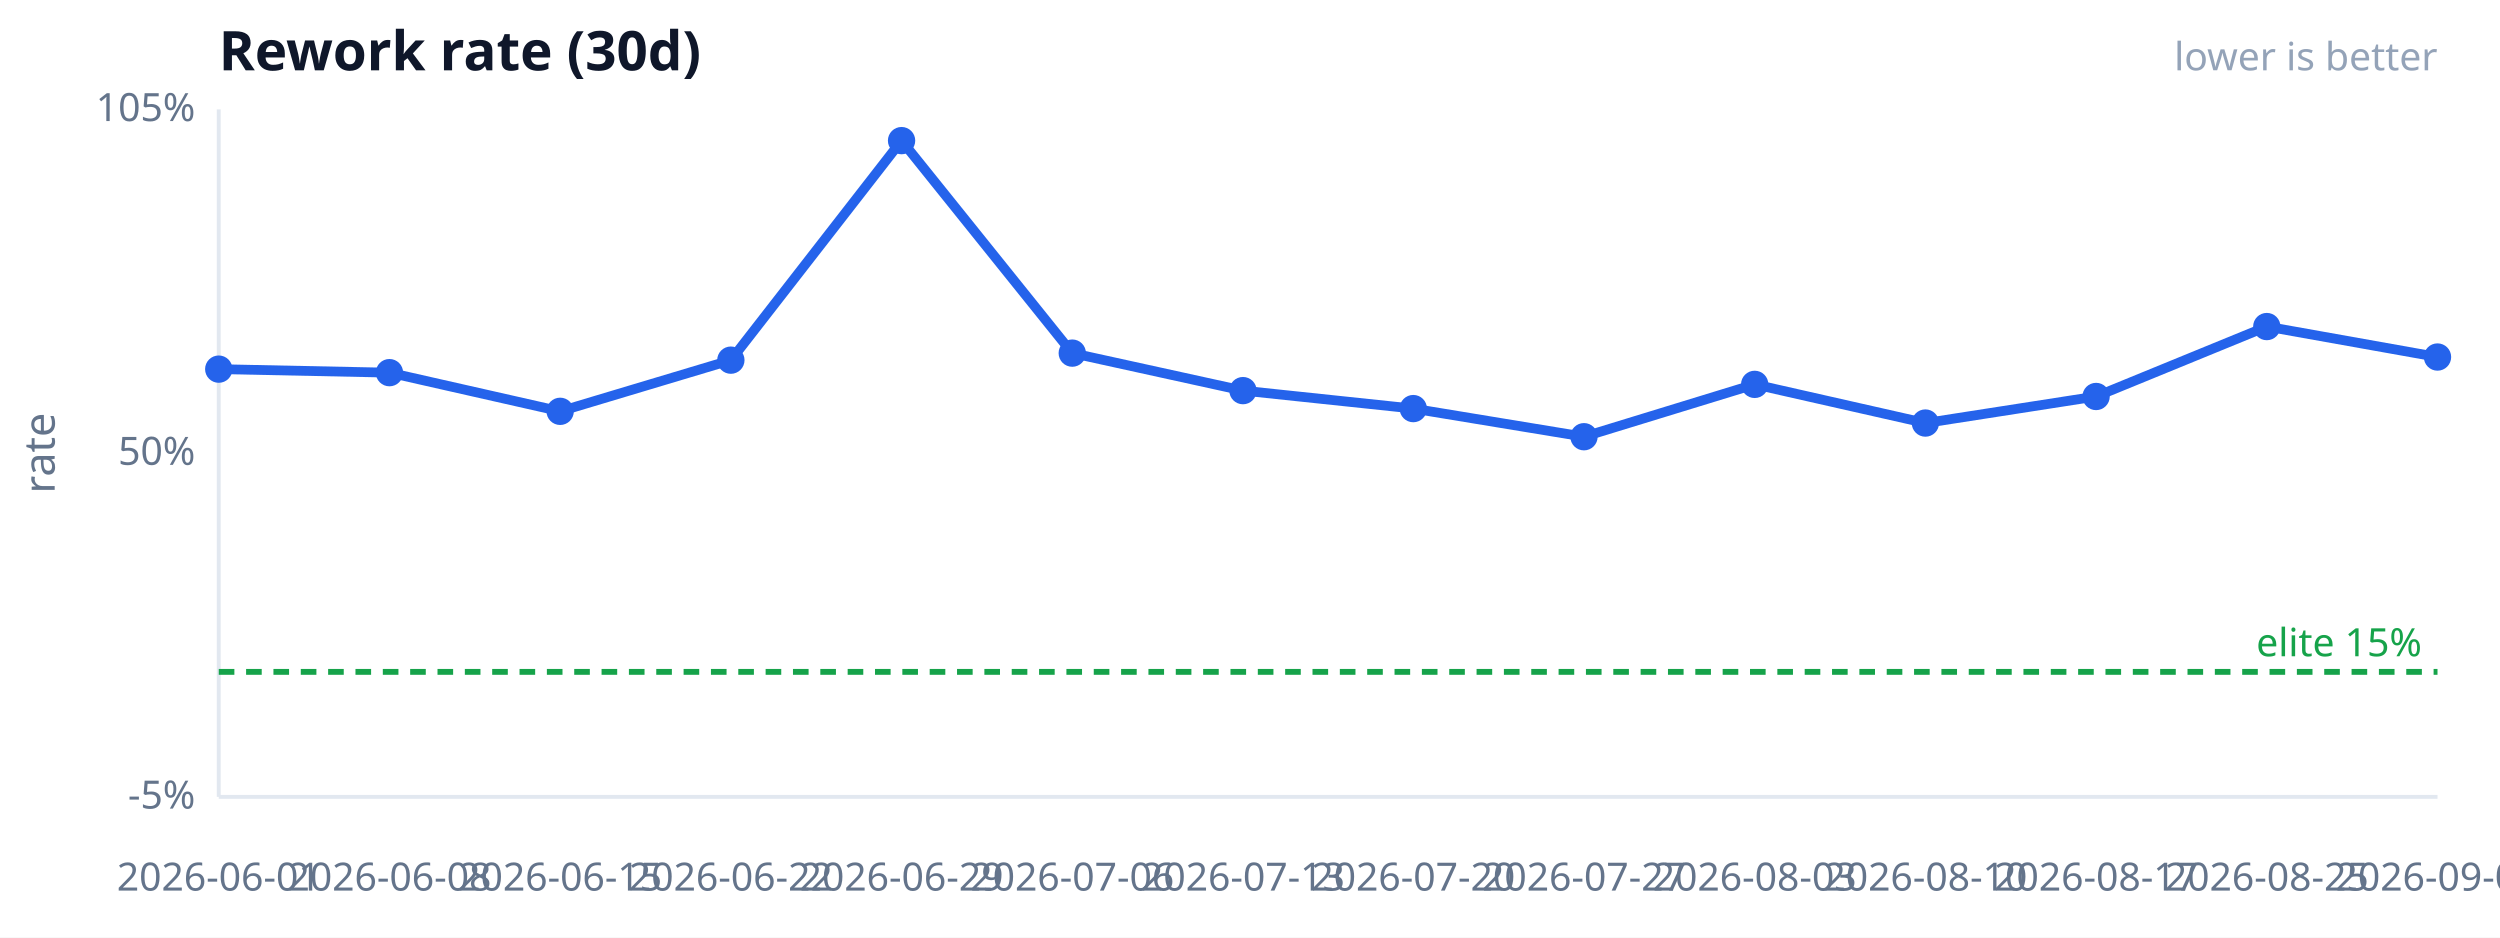
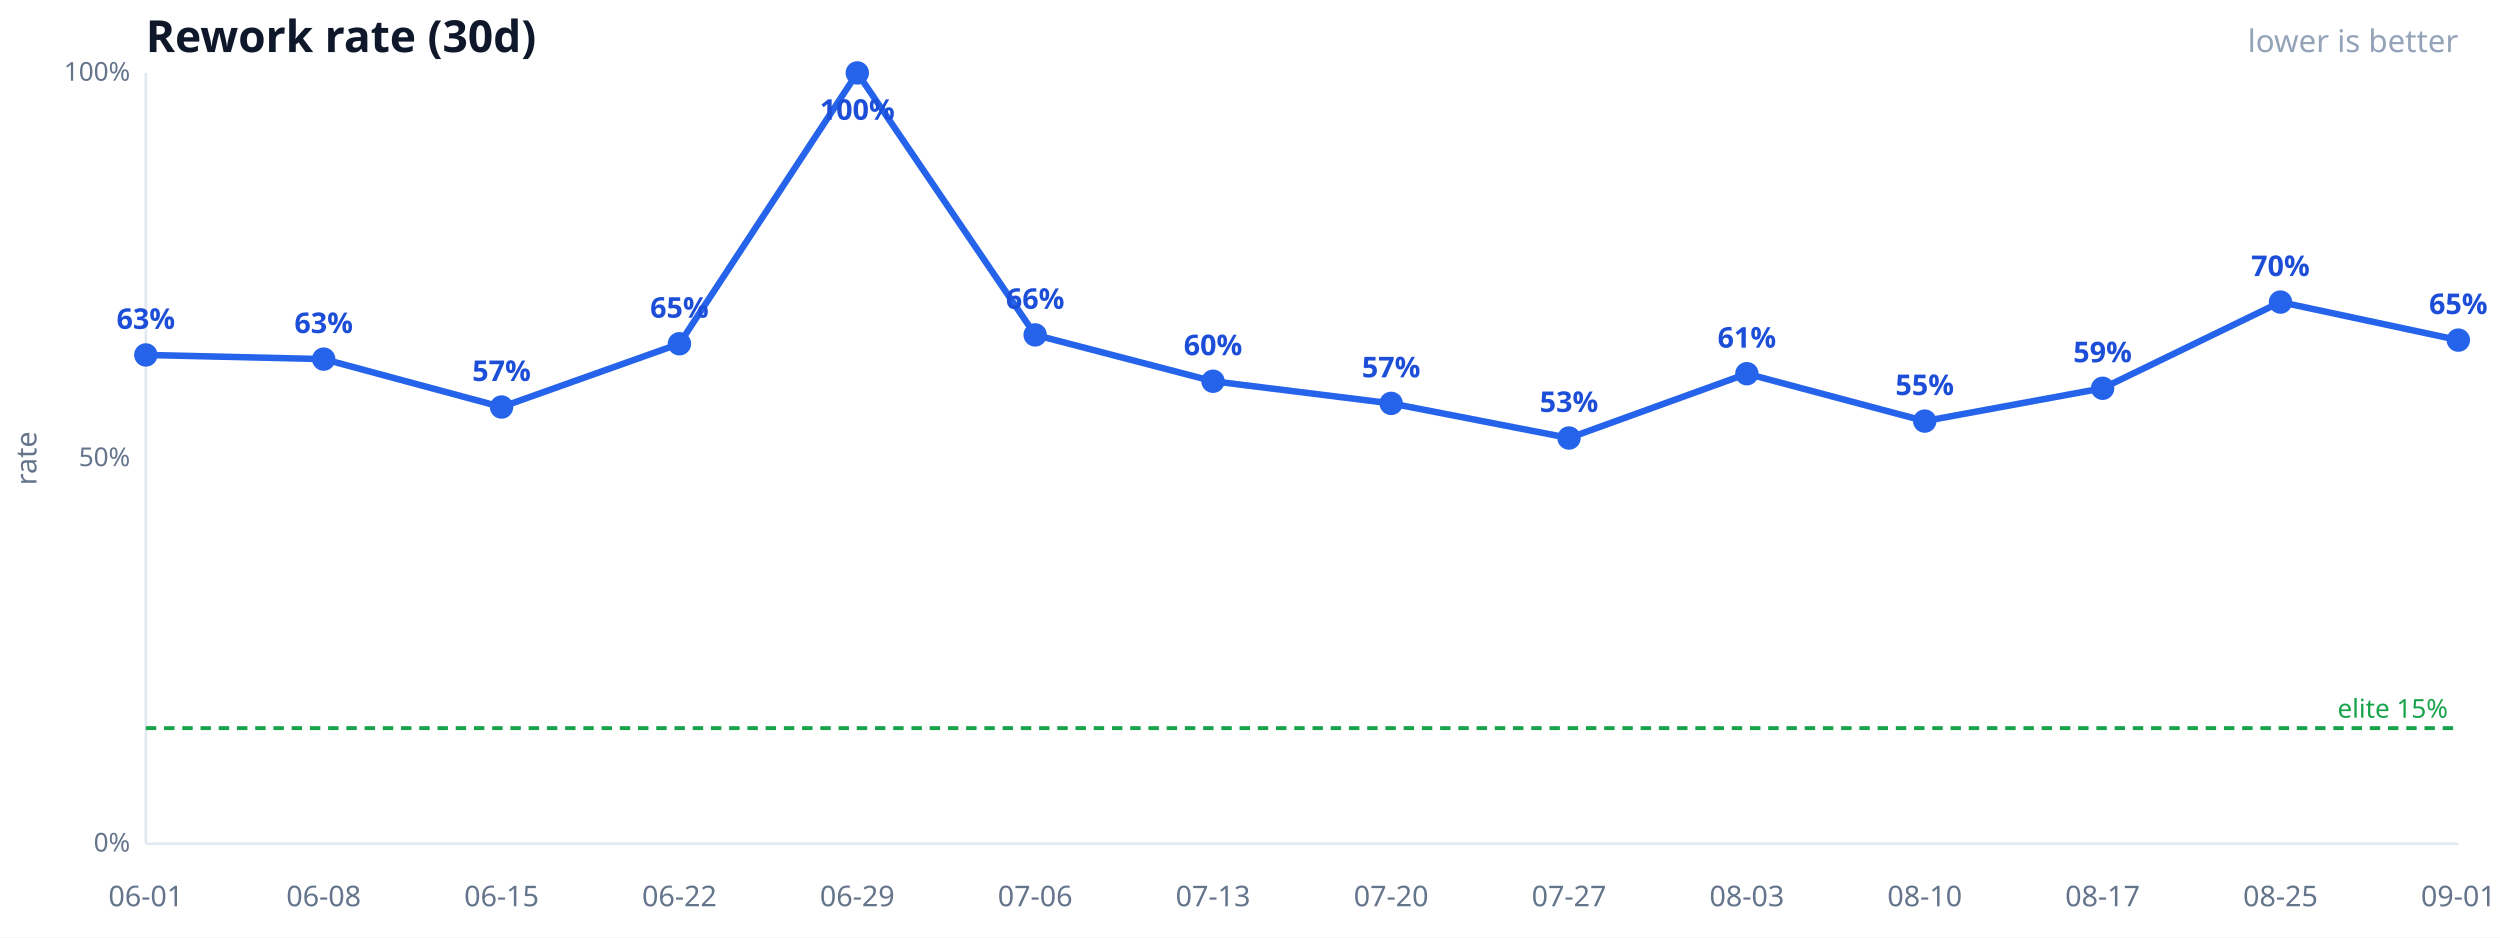
- <svg xmlns="http://www.w3.org/2000/svg" width="640" height="240" viewBox="0 0 640 240">
+ <svg xmlns="http://www.w3.org/2000/svg" width="960" height="360" viewBox="0 0 960 360">
  <rect width="100%" height="100%" fill="#ffffff" />
-   <text x="56" y="18" font-family="system-ui,sans-serif" font-size="14" font-weight="600" fill="#0f172a">Rework rate (30d)</text>
-   <text x="624" y="18" text-anchor="end" font-family="system-ui,sans-serif" font-size="10" fill="#94a3b8">lower is better</text>
-   <line x1="56" y1="28" x2="56" y2="204" stroke="#e2e8f0" />
-   <line x1="56" y1="204" x2="624" y2="204" stroke="#e2e8f0" />
-   <text x="50" y="207.0" text-anchor="end" font-family="system-ui,sans-serif" font-size="10" fill="#64748b">-5%</text>
-   <text x="50" y="119.0" text-anchor="end" font-family="system-ui,sans-serif" font-size="10" fill="#64748b">50%</text>
-   <text x="50" y="31.0" text-anchor="end" font-family="system-ui,sans-serif" font-size="10" fill="#64748b">105%</text>
-   <text x="14" y="116.0" transform="rotate(-90 14 116.0)" text-anchor="middle" font-family="system-ui,sans-serif" font-size="11" fill="#64748b">rate</text>
-   <line x1="56" y1="172.0" x2="624" y2="172.0" stroke="#16a34a" stroke-dasharray="4 3" stroke-width="1.5" />
-   <text x="620" y="168.0" text-anchor="end" font-family="system-ui,sans-serif" font-size="10" fill="#16a34a">elite 15%</text>
-   <polyline fill="none" stroke="#2563eb" stroke-width="2.5" points="56.0,94.5 99.7,95.4 143.4,105.3 187.1,92.2 230.8,36.0 274.5,90.4 318.2,100.0 361.8,104.6 405.5,111.8 449.2,98.4 492.9,108.3 536.6,101.5 580.3,83.6 624.0,91.4" />
-   <circle cx="56.0" cy="94.5" r="3.5" fill="#2563eb" />
-   <circle cx="99.7" cy="95.4" r="3.5" fill="#2563eb" />
-   <circle cx="143.4" cy="105.3" r="3.5" fill="#2563eb" />
-   <circle cx="187.1" cy="92.2" r="3.5" fill="#2563eb" />
-   <circle cx="230.8" cy="36.0" r="3.5" fill="#2563eb" />
-   <circle cx="274.5" cy="90.4" r="3.5" fill="#2563eb" />
-   <circle cx="318.2" cy="100.0" r="3.5" fill="#2563eb" />
-   <circle cx="361.8" cy="104.6" r="3.5" fill="#2563eb" />
-   <circle cx="405.5" cy="111.8" r="3.5" fill="#2563eb" />
-   <circle cx="449.2" cy="98.4" r="3.5" fill="#2563eb" />
-   <circle cx="492.9" cy="108.3" r="3.5" fill="#2563eb" />
-   <circle cx="536.6" cy="101.5" r="3.5" fill="#2563eb" />
-   <circle cx="580.3" cy="83.6" r="3.5" fill="#2563eb" />
-   <circle cx="624.0" cy="91.4" r="3.5" fill="#2563eb" />
-   <text x="56.0" y="228" text-anchor="middle" font-family="system-ui,sans-serif" font-size="10" fill="#64748b">2026-06-01</text>
-   <text x="99.7" y="228" text-anchor="middle" font-family="system-ui,sans-serif" font-size="10" fill="#64748b">2026-06-08</text>
-   <text x="143.4" y="228" text-anchor="middle" font-family="system-ui,sans-serif" font-size="10" fill="#64748b">2026-06-15</text>
-   <text x="187.1" y="228" text-anchor="middle" font-family="system-ui,sans-serif" font-size="10" fill="#64748b">2026-06-22</text>
-   <text x="230.8" y="228" text-anchor="middle" font-family="system-ui,sans-serif" font-size="10" fill="#64748b">2026-06-29</text>
-   <text x="274.5" y="228" text-anchor="middle" font-family="system-ui,sans-serif" font-size="10" fill="#64748b">2026-07-06</text>
-   <text x="318.2" y="228" text-anchor="middle" font-family="system-ui,sans-serif" font-size="10" fill="#64748b">2026-07-13</text>
-   <text x="361.8" y="228" text-anchor="middle" font-family="system-ui,sans-serif" font-size="10" fill="#64748b">2026-07-20</text>
-   <text x="405.5" y="228" text-anchor="middle" font-family="system-ui,sans-serif" font-size="10" fill="#64748b">2026-07-27</text>
-   <text x="449.2" y="228" text-anchor="middle" font-family="system-ui,sans-serif" font-size="10" fill="#64748b">2026-08-03</text>
-   <text x="492.9" y="228" text-anchor="middle" font-family="system-ui,sans-serif" font-size="10" fill="#64748b">2026-08-10</text>
-   <text x="536.6" y="228" text-anchor="middle" font-family="system-ui,sans-serif" font-size="10" fill="#64748b">2026-08-17</text>
-   <text x="580.3" y="228" text-anchor="middle" font-family="system-ui,sans-serif" font-size="10" fill="#64748b">2026-08-25</text>
-   <text x="624.0" y="228" text-anchor="middle" font-family="system-ui,sans-serif" font-size="10" fill="#64748b">2026-09-01</text>
+   <text x="56" y="20" font-family="system-ui,sans-serif" font-size="17" font-weight="600" fill="#0f172a">Rework rate (30d)</text>
+   <text x="944" y="20" text-anchor="end" font-family="system-ui,sans-serif" font-size="12" fill="#94a3b8">lower is better</text>
+   <line x1="56" y1="28" x2="56" y2="324" stroke="#e2e8f0" />
+   <line x1="56" y1="324" x2="944" y2="324" stroke="#e2e8f0" />
+   <text x="50" y="327.0" text-anchor="end" font-family="system-ui,sans-serif" font-size="10" fill="#64748b">0%</text>
+   <text x="50" y="179.0" text-anchor="end" font-family="system-ui,sans-serif" font-size="10" fill="#64748b">50%</text>
+   <text x="50" y="31.0" text-anchor="end" font-family="system-ui,sans-serif" font-size="10" fill="#64748b">100%</text>
+   <text x="14" y="176.0" transform="rotate(-90 14 176.0)" text-anchor="middle" font-family="system-ui,sans-serif" font-size="11" fill="#64748b">rate</text>
+   <line x1="56" y1="279.6" x2="944" y2="279.6" stroke="#16a34a" stroke-dasharray="4 3" stroke-width="1.5" />
+   <text x="940" y="275.6" text-anchor="end" font-family="system-ui,sans-serif" font-size="10" fill="#16a34a">elite 15%</text>
+   <polyline fill="none" stroke="#2563eb" stroke-width="2.5" points="56.0,136.3 124.3,137.9 192.6,156.3 260.9,132.0 329.2,28.0 397.5,128.6 465.8,146.4 534.2,154.9 602.5,168.2 670.8,143.5 739.1,161.7 807.4,149.1 875.7,116.0 944.0,130.6" />
+   <circle cx="56.0" cy="136.3" r="4.5" fill="#2563eb" />
+   <circle cx="124.3" cy="137.9" r="4.5" fill="#2563eb" />
+   <circle cx="192.6" cy="156.3" r="4.5" fill="#2563eb" />
+   <circle cx="260.9" cy="132.0" r="4.5" fill="#2563eb" />
+   <circle cx="329.2" cy="28.0" r="4.5" fill="#2563eb" />
+   <circle cx="397.5" cy="128.6" r="4.5" fill="#2563eb" />
+   <circle cx="465.8" cy="146.4" r="4.5" fill="#2563eb" />
+   <circle cx="534.2" cy="154.9" r="4.5" fill="#2563eb" />
+   <circle cx="602.5" cy="168.2" r="4.5" fill="#2563eb" />
+   <circle cx="670.8" cy="143.5" r="4.5" fill="#2563eb" />
+   <circle cx="739.1" cy="161.7" r="4.5" fill="#2563eb" />
+   <circle cx="807.4" cy="149.1" r="4.5" fill="#2563eb" />
+   <circle cx="875.7" cy="116.0" r="4.5" fill="#2563eb" />
+   <circle cx="944.0" cy="130.6" r="4.5" fill="#2563eb" />
+   <text x="56.0" y="126.3" text-anchor="middle" font-family="system-ui,sans-serif" font-size="11" font-weight="600" fill="#1d4ed8">63%</text>
+   <text x="124.3" y="127.9" text-anchor="middle" font-family="system-ui,sans-serif" font-size="11" font-weight="600" fill="#1d4ed8">63%</text>
+   <text x="192.6" y="146.3" text-anchor="middle" font-family="system-ui,sans-serif" font-size="11" font-weight="600" fill="#1d4ed8">57%</text>
+   <text x="260.9" y="122.0" text-anchor="middle" font-family="system-ui,sans-serif" font-size="11" font-weight="600" fill="#1d4ed8">65%</text>
+   <text x="329.2" y="46.0" text-anchor="middle" font-family="system-ui,sans-serif" font-size="11" font-weight="600" fill="#1d4ed8">100%</text>
+   <text x="397.5" y="118.6" text-anchor="middle" font-family="system-ui,sans-serif" font-size="11" font-weight="600" fill="#1d4ed8">66%</text>
+   <text x="465.8" y="136.4" text-anchor="middle" font-family="system-ui,sans-serif" font-size="11" font-weight="600" fill="#1d4ed8">60%</text>
+   <text x="534.2" y="144.9" text-anchor="middle" font-family="system-ui,sans-serif" font-size="11" font-weight="600" fill="#1d4ed8">57%</text>
+   <text x="602.5" y="158.2" text-anchor="middle" font-family="system-ui,sans-serif" font-size="11" font-weight="600" fill="#1d4ed8">53%</text>
+   <text x="670.8" y="133.5" text-anchor="middle" font-family="system-ui,sans-serif" font-size="11" font-weight="600" fill="#1d4ed8">61%</text>
+   <text x="739.1" y="151.7" text-anchor="middle" font-family="system-ui,sans-serif" font-size="11" font-weight="600" fill="#1d4ed8">55%</text>
+   <text x="807.4" y="139.1" text-anchor="middle" font-family="system-ui,sans-serif" font-size="11" font-weight="600" fill="#1d4ed8">59%</text>
+   <text x="875.7" y="106.0" text-anchor="middle" font-family="system-ui,sans-serif" font-size="11" font-weight="600" fill="#1d4ed8">70%</text>
+   <text x="944.0" y="120.6" text-anchor="middle" font-family="system-ui,sans-serif" font-size="11" font-weight="600" fill="#1d4ed8">65%</text>
+   <text x="56.0" y="348" text-anchor="middle" font-family="system-ui,sans-serif" font-size="11" fill="#64748b">06-01</text>
+   <text x="124.3" y="348" text-anchor="middle" font-family="system-ui,sans-serif" font-size="11" fill="#64748b">06-08</text>
+   <text x="192.6" y="348" text-anchor="middle" font-family="system-ui,sans-serif" font-size="11" fill="#64748b">06-15</text>
+   <text x="260.9" y="348" text-anchor="middle" font-family="system-ui,sans-serif" font-size="11" fill="#64748b">06-22</text>
+   <text x="329.2" y="348" text-anchor="middle" font-family="system-ui,sans-serif" font-size="11" fill="#64748b">06-29</text>
+   <text x="397.5" y="348" text-anchor="middle" font-family="system-ui,sans-serif" font-size="11" fill="#64748b">07-06</text>
+   <text x="465.8" y="348" text-anchor="middle" font-family="system-ui,sans-serif" font-size="11" fill="#64748b">07-13</text>
+   <text x="534.2" y="348" text-anchor="middle" font-family="system-ui,sans-serif" font-size="11" fill="#64748b">07-20</text>
+   <text x="602.5" y="348" text-anchor="middle" font-family="system-ui,sans-serif" font-size="11" fill="#64748b">07-27</text>
+   <text x="670.8" y="348" text-anchor="middle" font-family="system-ui,sans-serif" font-size="11" fill="#64748b">08-03</text>
+   <text x="739.1" y="348" text-anchor="middle" font-family="system-ui,sans-serif" font-size="11" fill="#64748b">08-10</text>
+   <text x="807.4" y="348" text-anchor="middle" font-family="system-ui,sans-serif" font-size="11" fill="#64748b">08-17</text>
+   <text x="875.7" y="348" text-anchor="middle" font-family="system-ui,sans-serif" font-size="11" fill="#64748b">08-25</text>
+   <text x="944.0" y="348" text-anchor="middle" font-family="system-ui,sans-serif" font-size="11" fill="#64748b">09-01</text>
</svg>
